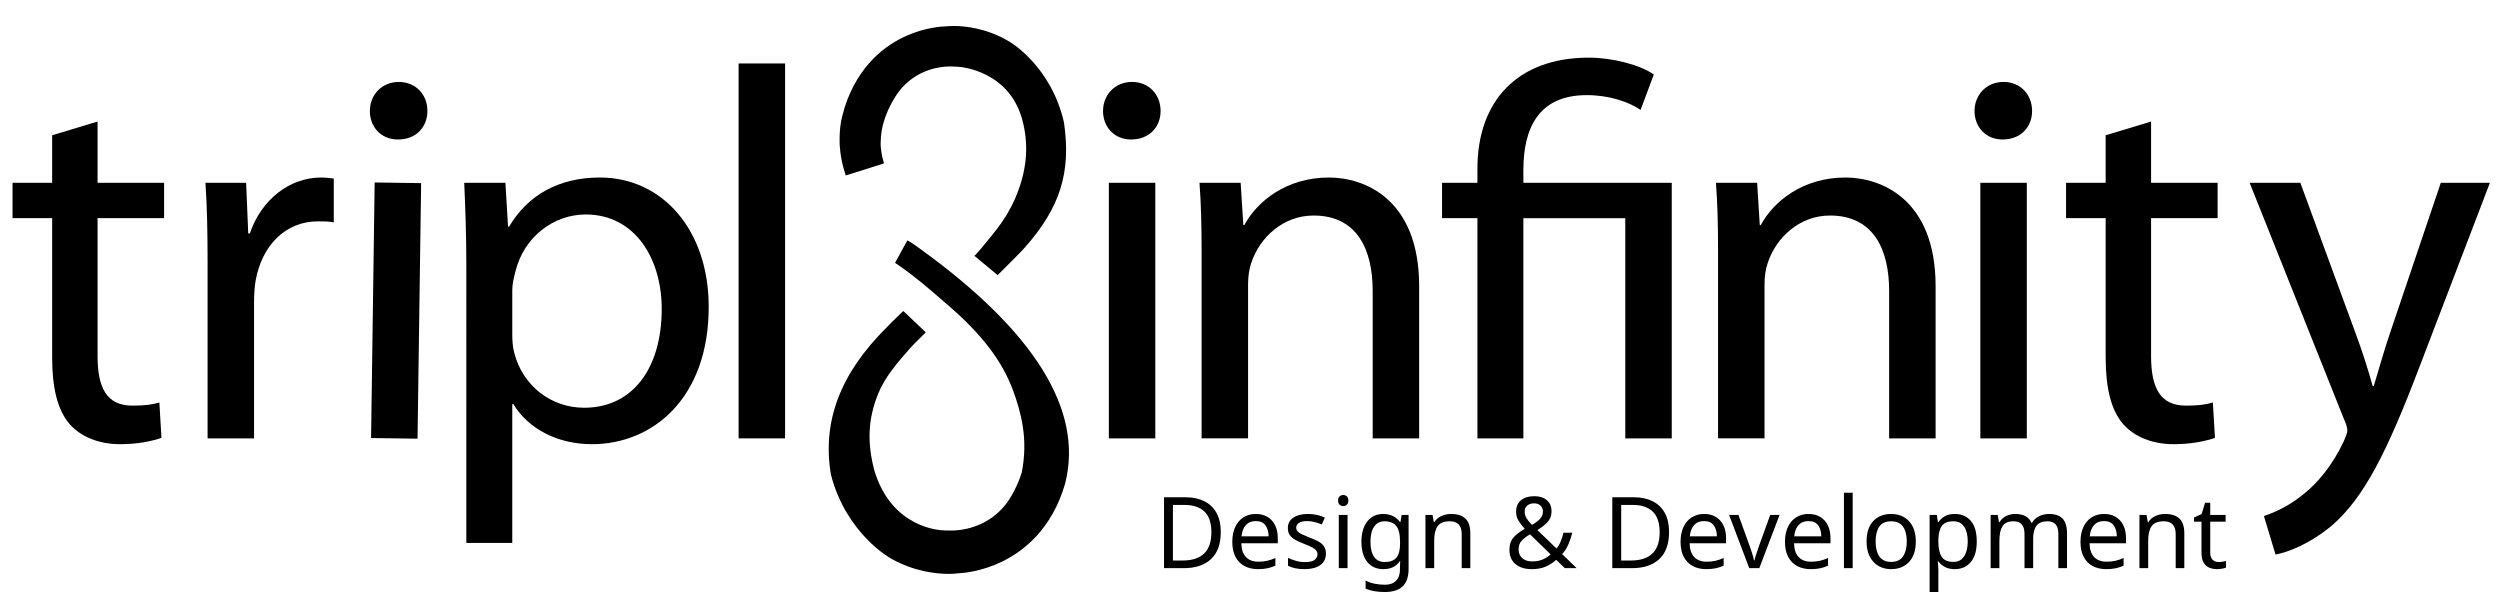
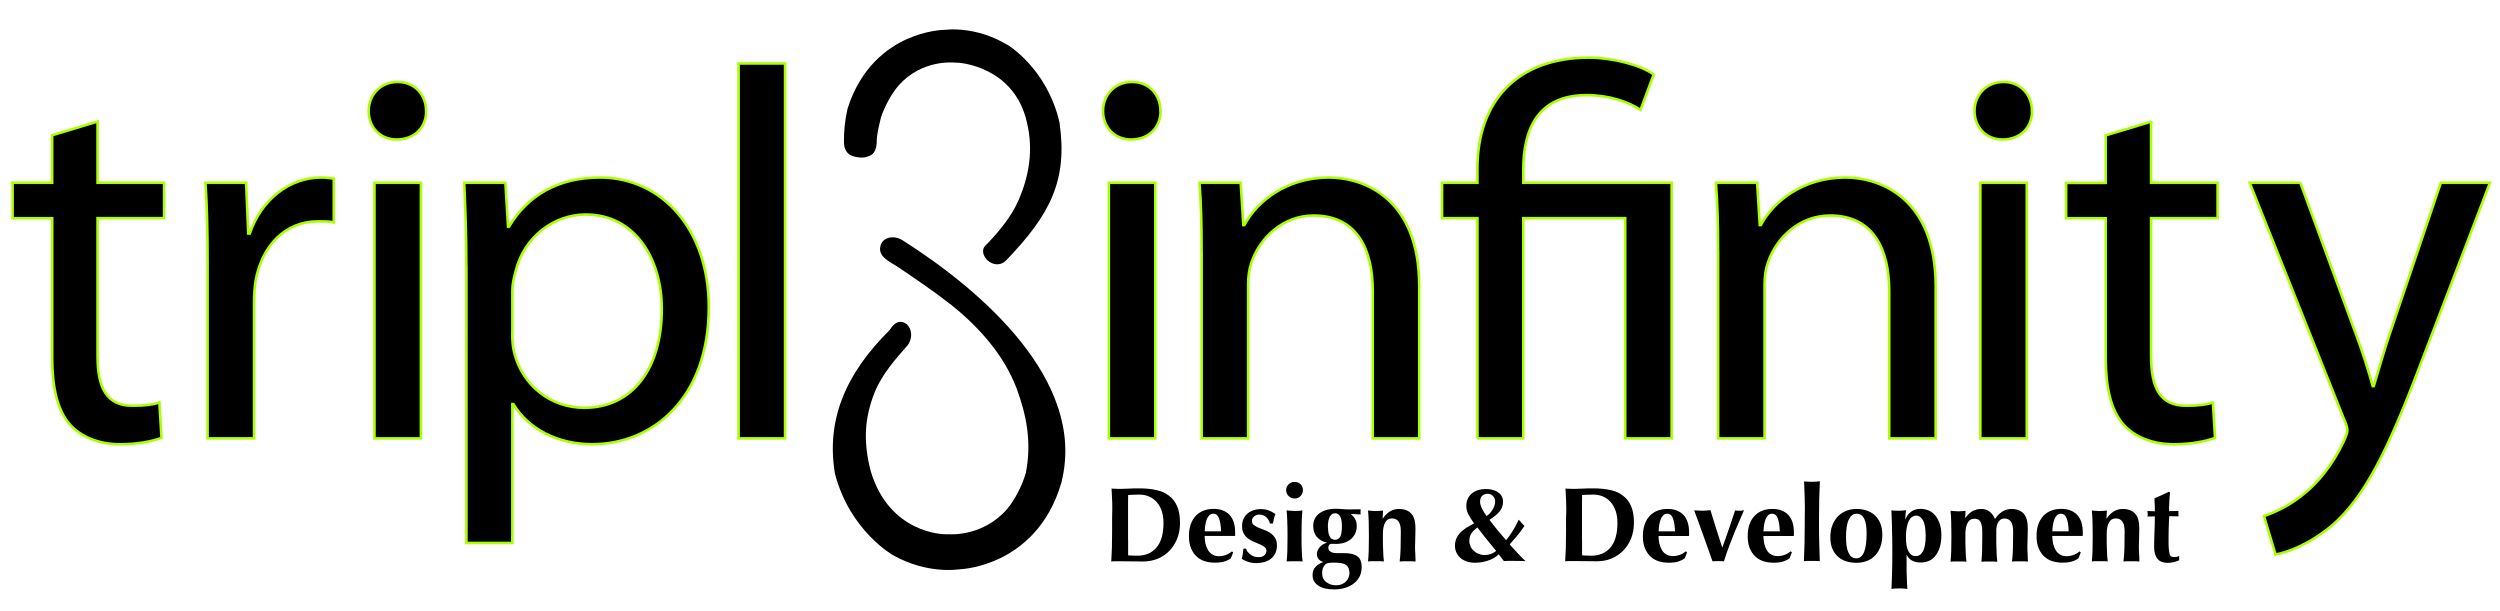
- <svg xmlns="http://www.w3.org/2000/svg" version="1.1" x="0px" y="0px" width="960px" height="234.375px" viewBox="0 0 960 234.375" style="enable-background:new 0 0 960 234.375;" xml:space="preserve">
-   <g id="Layer_1" style="display:none;">
-     <path id="t1_2_" style="display:inline;" d="M4.82,70.191h15.205v-18.25l17.44-5.271v23.521h25.548v13.584H37.466v52.924   c0,12.167,3.446,19.062,13.382,19.062c4.867,0,7.704-0.405,10.34-1.215l0.813,13.587c-3.45,1.218-8.924,2.434-15.82,2.434   c-8.312,0-15.002-2.839-19.26-7.503c-4.867-5.476-6.896-14.195-6.896-25.755V83.775H4.82" />
-     <path id="r1_2_" style="display:inline;" d="M79.711,100.811c0-11.558-0.201-21.494-0.812-30.619h15.613l0.813,19.467h0.607   c4.461-13.18,15.413-21.493,27.374-21.493c1.826,0,3.244,0.202,4.868,0.406V85.4c-1.826-0.404-3.65-0.404-6.083-0.404   c-12.573,0-21.493,9.327-23.927,22.71c-0.408,2.433-0.608,5.474-0.608,8.313v52.316H79.713v-67.524H79.711z" />
-     <path id="i1_2_" style="display:inline;" d="M164.125,42.777c-0.085,6.082-4.41,10.888-11.507,10.788   c-6.487-0.09-10.674-5.017-10.589-11.098c0.085-6.086,4.617-11.09,11.309-10.997C159.823,31.562,164.214,36.49,164.125,42.777z    M142.492,168.204l1.378-98.134l17.842,0.251l-1.378,98.133L142.492,168.204z" />
-     <path id="fi1_2_" style="display:inline;" d="M567.333,168.335v-84.56h-13.584V70.191h13.584v-5.476   c0-25.752,15.209-42.583,42.786-42.583c9.125,0,19.871,2.84,24.94,6.491l-5.069,13.586c-4.46-3.043-11.964-5.679-20.682-5.679   c-18.859,0-24.334,13.18-24.334,28.795v4.866h56.979v98.144H624.11V83.778h-39.136v84.557H567.333L567.333,168.335z" />
-     <path id="n2_2_" style="display:inline;" d="M659.736,96.756c0-10.342-0.205-18.453-0.815-26.564h15.819l1.013,16.223h0.407   c4.868-9.124,16.22-18.249,32.44-18.249c13.588,0,34.674,8.11,34.674,41.771v58.399h-17.844V111.76   c0-15.816-5.879-28.998-22.709-28.998c-11.558,0-20.684,8.314-23.927,18.25c-0.812,2.23-1.215,5.272-1.215,8.314v59.005h-17.844   V96.756z" />
-     <path id="i3_2_" style="display:inline;" d="M780.321,42.616c0,6.082-4.259,10.949-11.354,10.949   c-6.489,0-10.748-4.867-10.748-10.949c0-6.086,4.463-11.154,11.152-11.154C775.858,31.462,780.321,36.328,780.321,42.616z    M760.45,168.335V70.191h17.843v98.144H760.45z" />
-     <path id="t2_2_" style="display:inline;" d="M826.016,46.67v23.521h25.546v13.584h-25.546v52.924   c0,12.167,3.445,19.062,13.379,19.062c4.868,0,7.705-0.405,10.343-1.215l0.812,13.587c-3.449,1.218-8.924,2.434-15.818,2.434   c-8.313,0-15.006-2.839-19.261-7.503c-4.87-5.476-6.896-14.195-6.896-25.755V83.775h-15.206V70.191h15.206v-18.25L826.016,46.67z" />
-     <path id="y1_2_" style="display:inline;" d="M883.332,70.191l21.292,57.995c2.431,6.49,4.866,14.192,6.487,20.074h0.407   c1.821-5.882,3.853-13.383,6.282-20.479l19.469-57.591h18.856l-26.767,69.957c-12.775,33.661-21.491,50.696-33.661,61.443   c-8.921,7.5-17.437,10.542-21.898,11.352l-4.461-14.801c4.461-1.419,10.34-4.259,15.612-8.718   c4.868-3.854,10.747-10.747,15.007-19.872c0.813-1.825,1.42-3.244,1.42-4.259c0-1.012-0.404-2.432-1.42-4.662l-36.092-90.438   h19.466V70.191z" />
-     <path id="p1_3_" style="display:inline;" d="M179.072,102.23c0-12.572-0.408-22.709-0.811-32.039h15.814l1.013,16.831h0.407   c7.099-11.964,18.856-18.857,34.879-18.857c23.927,0,41.769,20.074,41.769,49.681c0,35.283-21.696,52.721-44.812,52.721   c-12.979,0-24.333-5.676-30.214-15.412h-0.406v53.332h-17.641L179.072,102.23L179.072,102.23z M196.713,128.388   c0,2.636,0.202,5.071,0.811,7.299c3.244,12.369,13.994,20.888,26.767,20.888c18.856,0,29.809-15.412,29.809-37.92   c0-19.467-10.34-36.299-29.2-36.299c-12.167,0-23.725,8.519-26.971,21.899c-0.606,2.229-1.214,4.867-1.214,7.098v17.035H196.713z" />
-     <path id="n1_2_" style="display:inline;" d="M461.415,96.756c0-10.342-0.202-18.453-0.811-26.564h15.814l1.016,16.223h0.407   c4.867-9.124,16.22-18.249,32.442-18.249c13.587,0,34.675,8.11,34.675,41.771v58.399h-17.845V111.76   c0-15.816-5.878-28.998-22.709-28.998c-11.558,0-20.683,8.314-23.93,18.25c-0.811,2.23-1.215,5.272-1.215,8.314v59.005h-17.844   V96.756L461.415,96.756z" />
-     <path id="i2_2_" style="display:inline;" d="M445.667,42.616c0,6.082-4.26,10.949-11.356,10.949   c-6.489,0-10.747-4.867-10.747-10.949c0-6.086,4.461-11.154,11.154-11.154C441.205,31.462,445.667,36.328,445.667,42.616z    M425.794,168.335V70.191h17.844v98.144H425.794z" />
-     <path id="l1_3_" style="display:inline;" d="M283.628,24.366h17.844v143.969h-17.844V24.366z" />
-     <text transform="matrix(1 0 0 1 433.3706 218.1748)" style="display:inline; font-family:'Optima-Bold'; font-size:38.117;"> Design &amp; Development</text>
-     <g style="display:inline;">
-       <path style="stroke:#000000;stroke-width:5;stroke-miterlimit:10;" d="M364.892,116.737c10.633,8.451,20.609,19.257,25.551,32.747    c3.622,9.888,5.796,20.177,3.367,32.307c-1.498,5.004-4.421,10.512-7.071,13.61c-9.096,10.639-21.8,9.812-21.954,9.814    l-2.098-0.026c-0.198-0.009-21.156-0.082-28.403-24.178c-2.931-11.312-2.424-20.384,1.454-30.174    c2.76-6.963,8.055-12.929,12.895-18.427c3.913-6.057-2.894-12.864-7.008-5.709c-17.361,17.188-24.497,34.989-21.073,55.271    c5.771,22.099,22.426,31.259,22.426,31.259c12.993,7.301,24.95,5.416,24.95,5.416c1.871-0.08,8.558-0.624,16.188-4.326    c7.968-3.865,18.497-12.014,23.407-28.87c0,0,0.151-0.618,0.151-0.621c9.576-39.146-31.818-74.006-61.152-92.613    c-2.877-1.825-7.472-1.573-8.453,2.292c-1.07,4.214,4.072,6.166,6.744,7.956C350.846,106.508,359.443,112.407,364.892,116.737z" />
-       <path style="stroke:#000000;stroke-width:5;stroke-miterlimit:10;" d="M386.774,17.198c-11.938-7.211-23.177-5.796-23.177-5.796    c-1.751,0.021-8.021,0.334-15.266,3.572c-7.566,3.383-17.651,10.698-22.736,26.317l-0.159,0.576    c-0.986,4.314-1.43,8.62-1.355,12.902c0.011,1.436,0.472,3.349,2.004,4.54c1.292,1.004,4.679,1.531,6.211,1.106    c2.028-0.563,3.999-1.021,4.368-5.303c-0.017-3.597,0.734-6.066,1.65-9.994c1.547-4.636,4.443-9.702,7.011-12.522    c8.818-9.685,20.676-8.541,20.82-8.536l1.961,0.085c0.186,0.012,21.47,1.256,26.303,23.069    c2.484,10.688,0.681,20.566-3.233,29.609c-2.784,6.432-7.453,11.918-12.14,16.917c-4.708,3.346,2.552,11.061,7.374,6.239    c16.846-17.527,23.653-30.63,20.43-52.89C402.083,26.251,386.774,17.198,386.774,17.198z" />
+ <svg xmlns="http://www.w3.org/2000/svg" viewBox="0 0 960 234.375">
+   <g id="intro_tripl3infLogo">
+     <defs>
+       <g id="infSymMasks">
+         <mask id="infSymM1">
+           <path d="M386.774 17.198c-11.938-7.211-23.178-5.796-23.178-5.796-1.751.021-8.021.334-15.266 3.572-7.566 3.383-17.651 10.698-22.736 26.317l-.159.576c-.985 4.314-1.43 8.62-1.354 12.902.011 1.436.472 3.3 2 4.5 1.3 1 4.7 1.5 6.2 1.1 2.028-.563 3.999-1.021 4.368-5.303-.017-3.597.734-6.066 1.65-9.994 1.547-4.636 4.442-9.702 7.011-12.522 8.817-9.685 20.676-8.541 20.819-8.536l1.962.085c.186.012 21.5 1.3 26.3 23.1 2.5 10.688.681 20.566-3.233 29.609-2.784 6.432-7.453 11.918-12.14 16.917-4.708 3.3 2.6 11.1 7.4 6.2 16.846-17.527 23.652-30.63 20.43-52.89-4.757-20.838-20.066-29.891-20.066-29.891z" />
+         </mask>
+         <mask id="infSymM2">
+           <path d="M364.892 116.737c10.634 8.5 20.6 19.3 25.6 32.7 3.6 9.9 5.8 20.2 3.4 32.307-1.497 5.004-4.421 10.512-7.07 13.609-9.097 10.64-21.8 9.812-21.954 9.814l-2.099-.025c-.197-.01-21.155-.082-28.402-24.178-2.932-11.312-2.424-20.385 1.454-30.175 2.76-6.963 8.055-12.929 12.895-18.427 3.913-6.057-2.894-12.864-7.008-5.709-17.361 17.188-24.497 34.988-21.073 55.3 5.8 22.1 22.4 31.3 22.4 31.3 13 7.3 24.9 5.4 24.9 5.4 1.871-.08 8.559-.623 16.188-4.326 7.968-3.864 18.497-12.014 23.407-28.869l.15-.621c9.576-39.146-31.817-74.006-61.151-92.613-2.878-1.825-7.473-1.573-8.453 2.292-1.07 4.2 4.1 6.2 6.7 8 6 4 14.6 9.9 20.1 14.272z" />
+         </mask>
+       </g>
+     </defs>
+     <g class="logo">
+       <g id="letters" fill="#000" stroke="#aaff00">
+         <path d="M4.82 70.191h15.205v-18.25l17.44-5.271v23.521h25.548v13.584h-25.547v52.924c0 12.2 3.4 19.1 13.4 19.1 4.9 0 7.704-.405 10.34-1.215l.813 13.587c-3.45 1.219-8.924 2.434-15.82 2.434-8.312 0-15.002-2.838-19.26-7.502-4.867-5.477-6.896-14.195-6.896-25.756v-53.534h-15.205v-13.584z" />
+         <path d="M79.711 100.811c0-11.558-.201-21.494-.812-30.619h15.613l.813 19.467h.607c4.461-13.18 15.413-21.493 27.374-21.493 1.8 0 3.244.202 4.868.406v16.828c-1.826-.404-3.65-.404-6.083-.404-12.573 0-21.493 9.327-23.927 22.71-.408 2.433-.608 5.474-.608 8.313v52.316h-17.843v-67.524h-.002z" />
+         <path d="M163.667 42.616c0 6.082-4.26 10.949-11.356 10.949-6.488 0-10.746-4.867-10.746-10.949 0-6.086 4.461-11.154 11.153-11.154 6.5 0 10.9 4.9 10.9 11.154zm-19.873 125.719v-98.144h17.844v98.144h-17.844z" />
+         <path d="M179.072 102.23c0-12.572-.408-22.709-.811-32.039h15.814l1.013 16.831h.407c7.099-11.964 18.856-18.857 34.879-18.857 23.9 0 41.8 20.1 41.8 49.7 0 35.283-21.696 52.721-44.812 52.721-12.979 0-24.333-5.676-30.214-15.412h-.406v53.332h-17.641l.002-106.257zm17.641 26.159c0 2.635.202 5.07.811 7.3 3.2 12.4 14 20.9 26.8 20.9 18.9 0 29.809-15.412 29.809-37.921 0-19.466-10.34-36.298-29.2-36.298-12.167 0-23.725 8.519-26.971 21.899-.606 2.229-1.214 4.867-1.214 7.098v17.036h-.002z" />
+         <path d="M283.628 24.366h17.844v143.969h-17.844v-143.969z" />
+         <path d="M445.667 42.616c0 6.082-4.26 10.949-11.356 10.949-6.488 0-10.746-4.867-10.746-10.949 0-6.086 4.461-11.154 11.153-11.154 6.5 0 10.9 4.9 10.9 11.154zm-19.873 125.719v-98.144h17.844v98.144h-17.844z" />
+         <path d="M461.415 96.756c0-10.342-.202-18.453-.812-26.564h15.814l1.016 16.223h.407c4.867-9.124 16.22-18.249 32.442-18.249 13.6 0 34.7 8.1 34.7 41.771v58.399h-17.845v-56.576c0-15.816-5.878-28.998-22.709-28.998-11.559 0-20.684 8.314-23.931 18.25-.811 2.23-1.215 5.272-1.215 8.314v59.005h-17.844v-71.575h.002z" />
+         <path d="M567.333 168.335v-84.56h-13.584v-13.584h13.584v-5.476c0-25.752 15.209-42.583 42.786-42.583 9.1 0 19.9 2.8 24.9 6.491l-5.068 13.586c-4.46-3.043-11.964-5.679-20.683-5.679-18.858 0-24.334 13.18-24.334 28.795v4.866h56.979v98.144h-17.842v-84.557h-39.137v84.557h-17.64z" />
+         <path d="M659.736 96.756c0-10.342-.205-18.453-.815-26.564h15.819l1.013 16.223h.407c4.868-9.124 16.22-18.249 32.439-18.249 13.6 0 34.7 8.1 34.7 41.771v58.399h-17.844v-56.576c0-15.816-5.879-28.998-22.709-28.998-11.558 0-20.684 8.314-23.927 18.25-.812 2.23-1.215 5.272-1.215 8.314v59.005h-17.844l.001-71.575z" />
+         <path d="M780.321 42.616c0 6.082-4.259 10.949-11.354 10.949-6.489 0-10.748-4.867-10.748-10.949 0-6.086 4.463-11.154 11.152-11.154 6.5 0 10.9 4.9 10.9 11.154zm-19.871 125.719v-98.144h17.843v98.144h-17.843z" />
+         <path d="M826.016 46.67v23.521h25.547v13.584h-25.547v52.924c0 12.2 3.4 19.1 13.4 19.1 4.9 0 7.705-.405 10.344-1.215l.812 13.587c-3.448 1.219-8.924 2.434-15.817 2.434-8.313 0-15.006-2.838-19.262-7.502-4.869-5.477-6.896-14.195-6.896-25.756v-53.534h-15.206v-13.584h15.206v-18.25l17.44-5.271z" />
+         <path d="M883.332 70.191l21.292 57.995c2.431 6.5 4.9 14.2 6.5 20.074h.406c1.821-5.882 3.854-13.383 6.282-20.479l19.469-57.591h18.856l-26.768 69.957c-12.774 33.662-21.49 50.696-33.66 61.443-8.922 7.5-17.438 10.542-21.898 11.352l-4.461-14.801c4.461-1.418 10.34-4.259 15.612-8.718 4.868-3.854 10.747-10.747 15.007-19.872.812-1.824 1.42-3.244 1.42-4.259 0-1.012-.404-2.433-1.42-4.662l-36.092-90.438 19.468-.001z" />
+       </g>
+       <g id="infSym">
+         <g id="infSymPaths">
+           <path style="mask: url(#infSymM1)" fill="none" stroke-width="15" stroke-miterlimit="10" d="M374 103.688c0 0 31.5-22.035 26.5-57.018 c0 0 0.538-27.482-34.655-28.982c-39.655-1-37.345 50.478-37.345 50.5" />
+           <path style="mask: url(#infSymM2)" fill="none" stroke-width="16" stroke-miterlimit="10" d="M326.588 86.688c0 0 11.7 5.7 40.4 27 c31.911 23.7 35 42 35 62.5c0.036 24-21.706 36.366-37.193 36.754c0 0-22.098 1.973-34.37-20.754 c-11.605-23.852-3.799-36.889-3.887-37.194c0 0 6.7-20.245 24.412-32.306" />
+         </g>
+         <g id="infSymWhole">
+           <path d="M386.774 17.198c-11.938-7.211-23.178-5.796-23.178-5.796-1.751.021-8.021.334-15.266 3.572-7.566 3.383-17.651 10.698-22.736 26.317l-.159.576c-.985 4.314-1.43 8.62-1.354 12.902.011 1.436.472 3.3 2 4.5 1.3 1 4.7 1.5 6.2 1.1 2.028-.563 3.999-1.021 4.368-5.303-.017-3.597.734-6.066 1.65-9.994 1.547-4.636 4.442-9.702 7.011-12.522 8.817-9.685 20.676-8.541 20.819-8.536l1.962.085c.186.012 21.5 1.3 26.3 23.1 2.5 10.688.681 20.566-3.233 29.609-2.784 6.432-7.453 11.918-12.14 16.917-4.708 3.3 2.6 11.1 7.4 6.2 16.846-17.527 23.652-30.63 20.43-52.89-4.757-20.838-20.066-29.891-20.066-29.891z" />
+           <path d="M364.892 116.737c10.634 8.5 20.6 19.3 25.6 32.7 3.6 9.9 5.8 20.2 3.4 32.307-1.497 5.004-4.421 10.512-7.07 13.609-9.097 10.64-21.8 9.812-21.954 9.814l-2.099-.025c-.197-.01-21.155-.082-28.402-24.178-2.932-11.312-2.424-20.385 1.454-30.175 2.76-6.963 8.055-12.929 12.895-18.427 3.913-6.057-2.894-12.864-7.008-5.709-17.361 17.188-24.497 34.988-21.073 55.3 5.8 22.1 22.4 31.3 22.4 31.3 13 7.3 24.9 5.4 24.9 5.4 1.871-.08 8.559-.623 16.188-4.326 7.968-3.864 18.497-12.014 23.407-28.869l.15-.621c9.576-39.146-31.817-74.006-61.151-92.613-2.878-1.825-7.473-1.573-8.453 2.292-1.07 4.2 4.1 6.2 6.7 8 6 4 14.6 9.9 20.1 14.272z" />
+         </g>
+       </g>
+       <g id="desanddev">
+         <path d="M427.089 192.854c-0.055-1.753-0.136-3.51-0.245-5.276c0.462 0.1 1 0.1 1.5 0.1 c0.543 0 1.2 0.1 1.8 0.06c0.896 0 1.901-0.032 3.015-0.101c1.113-0.068 2.567-0.103 4.359-0.103 c2.335 0 4.5 0.2 6.4 0.631c1.914 0.4 3.6 1.1 4.9 2.14c1.385 1 2.5 2.4 3.2 4.1 c0.76 1.7 1.1 3.8 1.1 6.416c0 2.255-0.374 4.291-1.119 6.111c-0.748 1.819-1.766 3.374-3.056 4.7 c-1.291 1.29-2.784 2.274-4.481 2.952c-1.698 0.681-3.511 1.02-5.438 1.02c-2.037 0-3.775-0.014-5.215-0.041 c-1.439-0.026-2.688-0.041-3.748-0.041c-0.679 0-1.29 0-1.833 0c-0.544 0-1.046 0.027-1.508 0.1 c0.108-1.684 0.19-3.402 0.245-5.153c0.054-1.752 0.082-3.754 0.082-6.009v-5.539C427.171 196.6 427.1 194.6 427.1 192.9 z M433.2 207.375v2.444c0 0.8 0 1.5 0 2.16c0.014 0.7 0 1.1 0 1.263c0.407 0 0.9 0.1 1.5 0.1 c0.571 0 1.3 0 2.1 0.041c3.068 0 5.5-1.046 7.292-3.137c1.792-2.091 2.688-5.255 2.688-9.491 c0-1.684-0.224-3.19-0.672-4.522c-0.448-1.33-1.08-2.464-1.894-3.401c-0.815-0.937-1.792-1.655-2.934-2.158 c-1.14-0.502-2.417-0.754-3.829-0.754c-0.978 0-1.772 0.02-2.383 0.061c-0.611 0.042-1.229 0.089-1.854 0.1 c0 0.19-0.007 0.611-0.021 1.264c-0.014 0.651-0.02 1.385-0.02 2.199v2.444v2.036v7.252V207.375z" />
+         <path d="M462.937 208.883c0.217 0.9 0.6 1.8 1 2.465c0.448 0.7 1 1.2 1.7 1.63s1.5 0.6 2.4 0.6 c1.874 0 3.544-0.611 5.01-1.833l0.489 0.366l-0.896 2.281c-0.679 0.517-1.494 0.931-2.444 1.2 c-0.951 0.312-2.201 0.469-3.749 0.469c-1.33 0-2.594-0.184-3.788-0.55c-1.195-0.368-2.248-0.973-3.158-1.813 c-0.909-0.842-1.629-1.907-2.159-3.198c-0.53-1.289-0.794-2.83-0.794-4.623c0-1.766 0.238-3.301 0.713-4.604 c0.475-1.304 1.133-2.39 1.976-3.26c0.841-0.868 1.839-1.52 2.994-1.955c1.153-0.434 2.409-0.651 3.768-0.651 c2.688 0 4.7 0.8 6.2 2.362c1.426 1.6 2.1 3.8 2.1 6.682v0.854c0 0.245-0.014 0.408-0.04 0.489h-11.691 C462.612 206.9 462.7 207.9 462.9 208.883z M468.131 199.105c-0.448-1.222-1.202-1.832-2.261-1.832 c-0.597 0-1.099 0.203-1.507 0.61c-0.407 0.407-0.733 0.931-0.977 1.568c-0.245 0.639-0.429 1.357-0.55 2.2 c-0.122 0.802-0.198 1.597-0.224 2.384h6.273C468.831 202 468.6 200.3 468.1 199.105z" />
+         <path d="M479.049 211.795c0.258 0.4 0.6 0.7 1 1.06c0.38 0.3 0.8 0.6 1.4 0.8 c0.529 0.2 1.1 0.3 1.9 0.285c0.95 0 1.684-0.244 2.199-0.733s0.774-1.019 0.774-1.589c0-0.624-0.23-1.127-0.692-1.507 s-1.039-0.728-1.731-1.04c-0.691-0.312-1.446-0.631-2.261-0.957c-0.814-0.325-1.568-0.739-2.261-1.242 c-0.692-0.502-1.27-1.134-1.73-1.895c-0.463-0.76-0.693-1.737-0.693-2.933c0-1.141 0.21-2.125 0.631-2.954 c0.42-0.827 0.971-1.507 1.65-2.036c0.678-0.529 1.445-0.923 2.302-1.182c0.854-0.257 1.704-0.387 2.545-0.387 c1.142 0 2.2 0.2 3 0.489c0.882 0.3 1.8 0.8 2.7 1.426c-0.244 0.544-0.448 1.127-0.61 1.8 c-0.163 0.626-0.285 1.236-0.367 1.833h-1.141c-0.081-0.325-0.217-0.686-0.407-1.079s-0.447-0.767-0.773-1.12 c-0.326-0.353-0.72-0.645-1.181-0.875c-0.464-0.231-1.021-0.348-1.671-0.348c-0.815 0-1.501 0.218-2.058 0.7 s-0.835 1.006-0.835 1.711c0 0.7 0.2 1.2 0.7 1.568s1.066 0.7 1.8 1.038c0.705 0.3 1.5 0.6 2.3 0.9 c0.842 0.3 1.6 0.7 2.3 1.16c0.706 0.5 1.3 1.1 1.8 1.854c0.474 0.8 0.7 1.7 0.7 2.9 s-0.218 2.22-0.652 3.075c-0.434 0.855-1.019 1.562-1.751 2.118c-0.734 0.557-1.569 0.957-2.506 1.201s-1.922 0.368-2.953 0.4 c-1.223 0-2.322-0.178-3.3-0.53c-0.978-0.353-1.752-0.72-2.322-1.1c0.326-1.304 0.53-2.607 0.611-3.91h1.018 C478.58 211 478.8 211.4 479 211.795z" />
+         <path d="M494.834 185.988c0.625-0.624 1.386-0.936 2.281-0.936c0.896 0 1.7 0.3 2.3 0.9 c0.624 0.6 0.9 1.4 0.9 2.281c0 0.896-0.313 1.657-0.938 2.281c-0.625 0.625-1.385 0.938-2.281 0.9 c-0.896 0-1.656-0.312-2.281-0.938c-0.625-0.624-0.937-1.385-0.937-2.281C493.897 187.4 494.2 186.6 494.8 185.988z M494.325 200.349c-0.04-1.452-0.129-2.912-0.265-4.379c0.38 0.1 0.8 0.1 1.3 0.142c0.516 0 1.1 0.1 1.7 0.1 c1.276 0 2.295-0.067 3.056-0.202c-0.137 1.467-0.225 2.927-0.266 4.379c-0.04 1.453-0.061 3.008-0.061 4.663v1.63 c0 1.7 0 3.2 0.1 4.685c0.041 1.5 0.1 2.9 0.3 4.237c-0.354-0.055-0.794-0.082-1.324-0.082s-1.107 0-1.731 0 c-0.625 0-1.195 0-1.711 0c-0.517 0-0.964 0.027-1.344 0.082c0.136-1.357 0.225-2.771 0.265-4.237 c0.041-1.466 0.061-3.027 0.061-4.685v-1.63C494.386 203.4 494.4 201.8 494.3 200.349z" />
+         <path d="M518.787 197.517c0.68 0.5 1.2 1.1 1.6 1.854c0.394 0.7 0.6 1.6 0.6 2.667c0 1.006-0.19 1.923-0.57 2.8 c-0.381 0.828-0.917 1.54-1.609 2.139c-0.692 0.598-1.521 1.059-2.485 1.384c-0.964 0.327-2.043 0.489-3.238 0.5 c-0.299 0-0.59-0.006-0.875-0.021c-0.286-0.013-0.605-0.02-0.958-0.02c-0.326 0-0.604 0.148-0.835 0.4 c-0.23 0.299-0.346 0.638-0.346 1.018c0 0.7 0.2 1.2 0.8 1.549c0.502 0.4 1.3 0.6 2.4 0.61l3.014 0 c2.281 0 4 0.5 5 1.283c1.071 0.8 1.6 2.2 1.6 3.973c0 1.628-0.332 2.992-0.998 4.1 c-0.665 1.099-1.521 1.995-2.566 2.688c-1.045 0.691-2.206 1.188-3.482 1.486c-1.277 0.299-2.512 0.448-3.707 0.4 c-2.553 0-4.542-0.496-5.968-1.486c-1.426-0.992-2.139-2.302-2.139-3.932c0-1.304 0.359-2.356 1.08-3.158 c0.719-0.8 1.69-1.432 2.912-1.894v-0.081c-0.706-0.245-1.271-0.616-1.69-1.121c-0.421-0.501-0.632-1.133-0.632-1.894 c0-0.896 0.347-1.765 1.04-2.607c0.691-0.842 1.607-1.411 2.748-1.711v-0.081c-1.655-0.408-2.933-1.141-3.828-2.199 c-0.924-1.087-1.386-2.499-1.386-4.237c0-1.032 0.211-1.955 0.632-2.771c0.42-0.814 1.012-1.499 1.771-2.057 c0.76-0.557 1.67-0.984 2.729-1.283s2.227-0.448 3.504-0.448c0.489 0 1 0 1.5 0.062c0.516 0 1 0.1 1.5 0.1 c0.353 0 0.7 0 1.1 0.061c0.365 0 0.8 0 1.2 0.021c0.678 0 1.385-0.005 2.118-0.021 c0.733-0.013 1.467-0.02 2.2-0.02c-0.028 0.163-0.048 0.326-0.062 0.488c-0.015 0.163-0.021 0.326-0.021 0.5 c0 0.2 0 0.3 0 0.489c0.014 0.2 0 0.3 0.1 0.488l-3.585-0.161L518.787 197.517z M517.729 217.9 c-0.271-0.503-0.66-0.89-1.161-1.16c-0.503-0.272-1.121-0.456-1.854-0.551c-0.733-0.095-1.562-0.142-2.485-0.142 c-1.412 0-2.39 0.135-2.934 0.407c-0.325 0.162-0.671 0.556-1.038 1.182c-0.366 0.624-0.55 1.41-0.55 2.4 c0 0.8 0.1 1.5 0.4 2.057c0.284 0.6 0.7 1.1 1.2 1.447c0.49 0.4 1.1 0.7 1.7 0.9 c0.637 0.2 1.3 0.3 2.1 0.305c0.788 0 1.493-0.129 2.119-0.387c0.624-0.258 1.16-0.611 1.609-1.059 c0.448-0.448 0.786-0.965 1.018-1.548c0.23-0.585 0.347-1.202 0.347-1.854C518.136 219.1 518 218.4 517.7 217.946z M509.947 202.486c0 0.9 0.1 1.6 0.2 2.261c0.164 0.6 0.4 1.1 0.6 1.488c0.258 0.4 0.5 0.7 0.9 0.8 c0.312 0.2 0.6 0.2 1 0.245c0.896 0 1.562-0.393 1.997-1.182c0.434-0.787 0.651-2.118 0.651-3.993 c0-1.846-0.244-3.142-0.733-3.89c-0.489-0.746-1.1-1.12-1.833-1.12C510.871 197.1 509.9 198.9 509.9 202.486z" />
+         <path d="M531.09 199.023c0.761-1.14 1.649-2.022 2.668-2.647c1.019-0.624 2.18-0.937 3.484-0.937c2.035 0 3.6 0.6 4.7 1.8 c1.1 1.2 1.6 3.1 1.6 5.724c0 1.385-0.027 2.606-0.081 3.665c-0.055 1.061-0.082 2.119-0.082 3.2 c0 0.9 0 1.8 0.1 2.832c0.041 1 0.1 2 0.1 2.953c-0.353-0.055-0.801-0.082-1.344-0.082s-1.113 0-1.711 0 s-1.167 0-1.711 0c-0.543 0-0.991 0.027-1.345 0.082c0.19-1.412 0.313-3.075 0.367-4.99c0.055-1.915 0.082-4.107 0.082-6.579 c0-1.711-0.292-2.967-0.876-3.769c-0.585-0.801-1.405-1.202-2.465-1.202c-1.222 0-2.118 0.531-2.689 1.6 c-0.569 1.059-0.854 2.525-0.854 4.398v1.63c0 1.7 0 3.2 0.1 4.685c0.041 1.5 0.1 2.9 0.3 4.2 c-0.354-0.055-0.794-0.082-1.324-0.082s-1.107 0-1.731 0c-0.626 0-1.195 0-1.711 0c-0.517 0-0.964 0.027-1.344 0.1 c0.135-1.357 0.224-2.771 0.265-4.237c0.041-1.466 0.061-3.027 0.061-4.685v-1.63c0-1.655-0.02-3.21-0.061-4.663 c-0.041-1.452-0.13-2.912-0.265-4.379c0.488 0.1 1 0.1 1.4 0.142c0.474 0 1 0.1 1.4 0.1 c0.488 0 0.97-0.02 1.445-0.061c0.474-0.04 0.984-0.088 1.527-0.142l-0.163 3.054H531.09z" />
+         <path d="M571.316 215.299c-1.615 0.53-3.237 0.795-4.867 0.795c-1.277 0-2.397-0.178-3.36-0.53 c-0.965-0.353-1.773-0.836-2.424-1.445c-0.652-0.612-1.141-1.304-1.467-2.078c-0.326-0.773-0.488-1.569-0.488-2.384 c0-1.059 0.176-2.002 0.529-2.831c0.353-0.828 0.848-1.581 1.486-2.261c0.638-0.679 1.413-1.304 2.322-1.874 c0.91-0.571 1.908-1.141 2.993-1.71c-0.869-1.223-1.582-2.356-2.139-3.402s-0.834-2.139-0.834-3.278 c0-1.195 0.225-2.201 0.672-3.016s1.024-1.486 1.731-2.017c0.706-0.529 1.508-0.91 2.403-1.14c0.896-0.23 1.792-0.348 2.688-0.348 c0.951 0 1.8 0.1 2.6 0.327c0.801 0.2 1.5 0.5 2.1 0.937c0.597 0.4 1.1 0.9 1.4 1.5 c0.325 0.6 0.5 1.3 0.5 2.159c0 1.33-0.422 2.532-1.262 3.605c-0.844 1.073-2.16 2.179-3.953 3.3 c1.032 1.4 2.1 2.7 3.1 3.973c1.06 1.3 2.2 2.5 3.3 3.85c0.706-0.842 1.48-1.915 2.322-3.219 s1.684-2.852 2.526-4.644c0.379 0.4 0.8 0.8 1.1 1.242c0.367 0.4 0.7 0.8 1.1 1.1 c-0.896 1.386-1.813 2.635-2.751 3.748c-0.937 1.114-1.907 2.24-2.912 3.382c0.434 0.5 0.9 1.1 1.4 1.6 c0.517 0.6 1 1.1 1.6 1.731c0.53 0.6 1.1 1.1 1.6 1.689c0.529 0.5 1 1 1.5 1.4 c-1.005-0.027-1.901-0.047-2.688-0.062c-0.788-0.014-1.562-0.021-2.323-0.021c-0.542 0-1.093 0.007-1.649 0 c-0.557 0.015-1.119 0.034-1.69 0.062l-1.955-2.566C574.353 214 572.9 214.8 571.3 215.299z M564.556 209.5 c0.256 0.7 0.6 1.3 1.2 1.812c0.516 0.5 1.1 1 1.9 1.324c0.733 0.3 1.6 0.5 2.5 0.5 c0.815 0 1.61-0.143 2.383-0.428c0.774-0.285 1.433-0.672 1.977-1.161c-1.223-1.493-2.438-2.98-3.646-4.461 c-1.209-1.479-2.396-2.994-3.564-4.542c-0.95 0.707-1.698 1.446-2.24 2.221c-0.543 0.773-0.815 1.677-0.815 2.7 C564.167 208.2 564.3 208.8 564.6 209.514z M569.077 195.297c0.501 1 1.1 2 1.8 2.9 c0.327-0.245 0.679-0.557 1.06-0.937c0.38-0.381 0.733-0.815 1.059-1.304c0.326-0.488 0.597-1.02 0.815-1.589 c0.217-0.57 0.326-1.168 0.326-1.793c0-0.896-0.3-1.615-0.897-2.159c-0.598-0.543-1.263-0.814-1.995-0.814 c-0.788 0-1.467 0.251-2.038 0.754c-0.569 0.503-0.854 1.229-0.854 2.179C568.323 193.4 568.6 194.3 569.1 195.297z" />
+         <path d="M601.4 192.854c-0.054-1.753-0.136-3.51-0.244-5.276c0.462 0.1 1 0.1 1.5 0.1 c0.542 0 1.2 0.1 1.8 0.06c0.897 0 1.901-0.032 3.015-0.101s2.567-0.103 4.358-0.103c2.336 0 4.5 0.2 6.4 0.6 c1.914 0.4 3.6 1.1 4.9 2.14c1.386 1 2.5 2.4 3.2 4.053c0.76 1.7 1.1 3.8 1.1 6.4 c0 2.255-0.374 4.291-1.12 6.111c-0.747 1.819-1.765 3.374-3.055 4.664c-1.291 1.29-2.785 2.274-4.481 3 c-1.698 0.681-3.511 1.02-5.438 1.02c-2.037 0-3.775-0.014-5.214-0.041c-1.44-0.026-2.688-0.041-3.749-0.041 c-0.679 0-1.29 0-1.832 0c-0.545 0-1.046 0.027-1.508 0.082c0.108-1.684 0.19-3.402 0.244-5.153 c0.055-1.752 0.082-3.754 0.082-6.009v-5.539C601.482 196.6 601.5 194.6 601.4 192.854z M607.511 207.375v2.444 c0 0.8 0 1.5 0 2.16c0.013 0.7 0 1.1 0 1.263c0.407 0 0.9 0.1 1.5 0.1 c0.571 0 1.3 0 2.1 0.041c3.068 0 5.499-1.046 7.292-3.137c1.792-2.091 2.688-5.255 2.688-9.491 c0-1.684-0.224-3.19-0.672-4.522c-0.449-1.33-1.079-2.464-1.895-3.401c-0.814-0.937-1.792-1.655-2.933-2.158 c-1.141-0.502-2.417-0.754-3.83-0.754c-0.978 0-1.771 0.02-2.382 0.061c-0.612 0.042-1.229 0.089-1.854 0.1 c0 0.19-0.007 0.611-0.02 1.264c-0.015 0.651-0.021 1.385-0.021 2.199v2.444v2.036v7.252V207.375z" />
+         <path d="M637.249 208.883c0.218 0.9 0.6 1.8 1 2.465c0.448 0.7 1 1.2 1.7 1.6 c0.692 0.4 1.5 0.6 2.4 0.59c1.874 0 3.544-0.611 5.011-1.833l0.488 0.366l-0.896 2.3 c-0.678 0.517-1.493 0.931-2.444 1.243c-0.95 0.312-2.199 0.469-3.747 0.469c-1.331 0-2.594-0.184-3.788-0.55 c-1.195-0.368-2.248-0.973-3.158-1.813c-0.909-0.842-1.628-1.907-2.158-3.198c-0.529-1.289-0.794-2.83-0.794-4.623 c0-1.766 0.237-3.301 0.713-4.604c0.476-1.304 1.133-2.39 1.975-3.26c0.842-0.868 1.84-1.52 2.995-1.955 c1.153-0.434 2.41-0.651 3.768-0.651c2.688 0 4.7 0.8 6.2 2.362c1.426 1.6 2.1 3.8 2.1 6.682v0.854 c0 0.245-0.015 0.408-0.04 0.489h-11.692C636.923 206.9 637 207.9 637.2 208.883z M642.442 199.1 c-0.446-1.222-1.201-1.832-2.261-1.832c-0.598 0-1.1 0.203-1.507 0.61c-0.406 0.407-0.732 0.931-0.978 1.6 c-0.244 0.639-0.428 1.357-0.551 2.158c-0.121 0.802-0.196 1.597-0.224 2.384h6.273 C643.142 202 642.9 200.3 642.4 199.105z" />
+         <path d="M663.911 203.098c0.801-2.362 1.596-4.739 2.383-7.128c0.299 0.1 0.6 0.1 0.9 0.1 c0.271 0 0.5 0.1 0.8 0.061c0.271 0 0.542-0.02 0.814-0.061c0.271-0.04 0.57-0.088 0.896-0.142 c-0.436 1.059-0.965 2.288-1.589 3.687c-0.626 1.398-1.284 2.933-1.976 4.603c-0.692 1.67-1.399 3.463-2.118 5.4 c-0.721 1.914-1.393 3.89-2.017 5.927c-0.382-0.055-0.747-0.082-1.101-0.082s-0.719 0-1.1 0s-0.747 0-1.101 0 c-0.353 0-0.719 0.027-1.099 0.082c-0.545-1.549-1.148-3.259-1.814-5.133c-0.665-1.874-1.322-3.714-1.975-5.52 c-0.652-1.807-1.263-3.497-1.834-5.072c-0.569-1.574-1.045-2.865-1.426-3.869c0.571 0.1 1.1 0.1 1.6 0.1 c0.529 0 1.1 0.1 1.6 0.061c0.516 0 1.024-0.02 1.528-0.061c0.502-0.04 1.011-0.088 1.527-0.142 c0.734 2.4 1.5 4.8 2.2 7.128c0.746 2.4 1.5 4.7 2.3 7.129h0.082C662.274 207.8 663.1 205.5 663.9 203.098z" />
+         <path d="M677.497 208.883c0.218 0.9 0.6 1.8 1 2.465c0.448 0.7 1 1.2 1.7 1.6 c0.691 0.4 1.5 0.6 2.4 0.59c1.873 0 3.543-0.611 5.01-1.833l0.489 0.366l-0.896 2.3 c-0.679 0.517-1.494 0.931-2.444 1.243c-0.951 0.312-2.198 0.469-3.747 0.469c-1.332 0-2.595-0.184-3.789-0.55 c-1.195-0.368-2.248-0.973-3.157-1.813c-0.91-0.842-1.63-1.907-2.159-3.198c-0.528-1.289-0.794-2.83-0.794-4.623 c0-1.766 0.237-3.301 0.713-4.604c0.475-1.304 1.134-2.39 1.976-3.26c0.841-0.868 1.839-1.52 2.994-1.955 c1.154-0.434 2.409-0.651 3.769-0.651c2.688 0 4.7 0.8 6.2 2.362c1.426 1.6 2.1 3.8 2.1 6.682v0.854 c0 0.245-0.014 0.408-0.041 0.489h-11.691C677.171 206.9 677.3 207.9 677.5 208.883z M682.691 199.1 c-0.448-1.222-1.202-1.832-2.261-1.832c-0.599 0-1.1 0.203-1.508 0.61c-0.407 0.407-0.732 0.931-0.978 1.6 c-0.244 0.639-0.428 1.357-0.55 2.158c-0.122 0.802-0.196 1.597-0.225 2.384h6.274C683.391 202 683.1 200.3 682.7 199.1 z" />
+         <path d="M693.018 191.609c-0.055-2.226-0.137-4.479-0.244-6.762c0.352 0.1 0.8 0.1 1.3 0.1 c0.543 0 1.1 0.1 1.7 0.062c0.597 0 1.167-0.021 1.71-0.062c0.544-0.042 0.992-0.088 1.346-0.144 c-0.109 2.282-0.191 4.536-0.245 6.762c-0.056 2.228-0.081 4.673-0.081 7.334v2.647c0 2.7 0 5.1 0.1 7.3 c0.054 2.2 0.1 4.4 0.2 6.64c-0.354-0.055-0.802-0.082-1.346-0.082c-0.543 0-1.113 0-1.71 0c-0.598 0-1.168 0-1.711 0 c-0.544 0-0.993 0.027-1.345 0.082c0.107-2.2 0.189-4.412 0.244-6.64c0.054-2.227 0.082-4.671 0.082-7.333v-2.647 C693.1 196.3 693.1 193.8 693 191.609z" />
+         <path d="M703.671 201.55c0.557-1.357 1.296-2.49 2.22-3.4s1.989-1.589 3.198-2.038c1.207-0.448 2.451-0.672 3.727-0.672 c3.178 0 5.6 0.9 7.4 2.689c1.737 1.8 2.6 4.2 2.6 7.291c0 1.657-0.245 3.151-0.733 4.5 c-0.489 1.332-1.175 2.465-2.058 3.401c-0.883 0.938-1.935 1.638-3.156 2.099c-1.223 0.461-2.567 0.693-4.034 0.7 c-1.222 0-2.424-0.164-3.605-0.49c-1.181-0.325-2.247-0.876-3.196-1.649c-0.952-0.773-1.719-1.785-2.303-3.035 c-0.584-1.249-0.876-2.783-0.876-4.603S703.113 202.9 703.7 201.55z M715.871 199.248c-0.598-1.316-1.589-1.975-2.974-1.975 c-1.249 0-2.233 0.732-2.953 2.198c-0.72 1.467-1.079 3.762-1.079 6.886c0 1.1 0.1 2.2 0.2 3.2 c0.135 1 0.4 1.8 0.7 2.547c0.312 0.7 0.7 1.3 1.2 1.691c0.502 0.4 1.1 0.6 1.9 0.6 c2.607 0 3.911-3.19 3.911-9.572C716.768 202.4 716.5 200.6 715.9 199.248z" />
+         <path d="M726.544 202.731c-0.055-2.227-0.136-4.481-0.244-6.762c0.461 0.1 0.9 0.1 1.4 0.1 c0.489 0 1 0.1 1.4 0.061c0.461 0 0.93-0.02 1.406-0.061c0.474-0.04 0.941-0.088 1.403-0.142 c-0.054 0.462-0.115 1.011-0.182 1.649c-0.068 0.639-0.103 1.256-0.103 1.853h0.082c0.38-1.14 1.072-2.098 2.076-2.871 c1.006-0.774 2.242-1.161 3.708-1.161c1.032 0 2 0.2 3 0.57c0.951 0.4 1.8 1 2.5 1.8 c0.733 0.8 1.3 1.9 1.8 3.137c0.435 1.3 0.7 2.8 0.7 4.563c0 1.928-0.231 3.57-0.691 4.9 c-0.462 1.357-1.066 2.465-1.813 3.319c-0.747 0.856-1.603 1.461-2.566 1.813s-1.949 0.53-2.953 0.5 c-1.222 0-2.281-0.232-3.178-0.693s-1.589-1.182-2.078-2.158h-0.081v3.3c0 0.9 0 1.9 0 2.911s0.034 1.9 0.1 2.8 c0.027 0.9 0.1 1.7 0.1 2.403c0.041 0.7 0.1 1.2 0.1 1.589c-0.353-0.055-0.801-0.102-1.343-0.143 c-0.544-0.04-1.114-0.062-1.711-0.062c-0.599 0-1.169 0.021-1.712 0.062c-0.543 0.041-0.991 0.088-1.344 0.1 c0.054-1.141 0.102-2.269 0.143-3.382s0.074-2.24 0.102-3.381c0.027-1.142 0.047-2.295 0.062-3.462 c0.013-1.168 0.021-2.417 0.021-3.748v-2.24C726.626 207.4 726.6 205 726.5 202.731z M738.42 199.8 c-0.668-1.208-1.543-1.813-2.629-1.813c-0.516 0-1.005 0.149-1.467 0.448s-0.875 0.774-1.242 1.4 c-0.366 0.652-0.658 1.508-0.875 2.567c-0.218 1.059-0.326 2.349-0.326 3.87c0 2.5 0.3 4.3 1 5.5 c0.639 1.2 1.6 1.8 2.8 1.772c1.166 0 2.09-0.638 2.769-1.914c0.68-1.277 1.019-3.272 1.019-5.989 C739.416 202.9 739.1 201 738.4 199.778z" />
+         <path d="M754.611 199.023c0.76-1.14 1.65-2.022 2.669-2.647c1.019-0.624 2.18-0.937 3.482-0.937c1.223 0 2.3 0.3 3.2 1 c0.883 0.7 1.6 1.6 2.1 2.871c0.814-1.248 1.766-2.205 2.852-2.871c1.085-0.667 2.24-0.999 3.462-0.999 c2.037 0 3.6 0.6 4.7 1.772c1.101 1.2 1.6 3.1 1.6 5.724c0 1.385-0.027 2.606-0.081 3.7 c-0.056 1.061-0.083 2.119-0.083 3.178c0 0.9 0 1.8 0.1 2.832c0.04 1 0.1 2 0.1 3 c-0.353-0.055-0.802-0.082-1.343-0.082c-0.544 0-1.114 0-1.712 0s-1.168 0-1.711 0s-0.991 0.027-1.344 0.1 c0.188-1.412 0.312-3.075 0.366-4.99c0.054-1.915 0.082-4.107 0.082-6.579c0-1.711-0.286-2.967-0.856-3.769 c-0.569-0.801-1.37-1.202-2.402-1.202c-0.653 0-1.189 0.151-1.61 0.448c-0.421 0.301-0.753 0.687-0.997 1.2 s-0.408 0.984-0.489 1.527c-0.081 0.544-0.123 1.06-0.123 1.548v2.933c0 1.7 0 3.2 0.1 4.7 c0.04 1.5 0.1 2.9 0.3 4.237c-0.353-0.055-0.795-0.082-1.325-0.082c-0.528 0-1.106 0-1.73 0c-0.625 0-1.195 0-1.711 0 c-0.517 0-0.965 0.027-1.345 0.082c0.136-1.357 0.225-2.771 0.265-4.237c0.04-1.466 0.062-3.027 0.062-4.685v-2.484 c0-1.63-0.203-2.892-0.611-3.788c-0.407-0.897-1.181-1.346-2.321-1.346c-1.222 0-2.119 0.531-2.688 1.6 c-0.57 1.059-0.856 2.525-0.856 4.398v1.63c0 1.7 0 3.2 0.1 4.685c0.04 1.5 0.1 2.9 0.3 4.2 c-0.353-0.055-0.795-0.082-1.324-0.082s-1.106 0-1.731 0c-0.624 0-1.194 0-1.71 0c-0.517 0-0.965 0.027-1.345 0.1 c0.136-1.357 0.224-2.771 0.265-4.237c0.04-1.466 0.062-3.027 0.062-4.685v-1.63c0-1.655-0.021-3.21-0.062-4.663 c-0.041-1.452-0.129-2.912-0.265-4.379c0.489 0.1 1 0.1 1.4 0.142c0.476 0 1 0.1 1.4 0.1 c0.489 0 0.972-0.02 1.447-0.061c0.475-0.04 0.983-0.088 1.527-0.142l-0.163 3.054H754.611z" />
+         <path d="M788.423 208.883c0.217 0.9 0.6 1.8 1 2.465c0.449 0.7 1 1.2 1.7 1.63s1.5 0.6 2.4 0.6 c1.873 0 3.543-0.611 5.011-1.833l0.488 0.366l-0.896 2.281c-0.68 0.517-1.494 0.931-2.444 1.2 c-0.951 0.312-2.2 0.469-3.747 0.469c-1.331 0-2.595-0.184-3.789-0.55c-1.195-0.368-2.248-0.973-3.157-1.813 c-0.91-0.842-1.63-1.907-2.158-3.198c-0.53-1.289-0.796-2.83-0.796-4.623c0-1.766 0.238-3.301 0.714-4.604 c0.475-1.304 1.133-2.39 1.976-3.26c0.842-0.868 1.84-1.52 2.993-1.955c1.154-0.434 2.411-0.651 3.769-0.651 c2.688 0 4.7 0.8 6.2 2.362c1.426 1.6 2.1 3.8 2.1 6.682v0.854c0 0.245-0.015 0.408-0.04 0.489h-11.691 C788.098 206.9 788.2 207.9 788.4 208.883z M793.617 199.105c-0.448-1.222-1.201-1.832-2.262-1.832 c-0.598 0-1.1 0.203-1.507 0.61s-0.732 0.931-0.978 1.568c-0.245 0.639-0.428 1.357-0.55 2.2 c-0.123 0.802-0.198 1.597-0.224 2.384h6.272C794.315 202 794.1 200.3 793.6 199.105z" />
+         <path d="M809.035 199.023c0.76-1.14 1.65-2.022 2.669-2.647c1.019-0.624 2.18-0.937 3.482-0.937c2.037 0 3.6 0.6 4.7 1.8 c1.1 1.2 1.6 3.1 1.6 5.724c0 1.385-0.027 2.606-0.081 3.665c-0.055 1.061-0.082 2.119-0.082 3.2 c0 0.9 0 1.8 0.1 2.832s0.087 2 0.1 2.953c-0.354-0.055-0.802-0.082-1.345-0.082s-1.114 0-1.711 0 c-0.598 0-1.167 0-1.711 0s-0.992 0.027-1.345 0.082c0.189-1.412 0.312-3.075 0.367-4.99c0.054-1.915 0.081-4.107 0.081-6.579 c0-1.711-0.293-2.967-0.875-3.769c-0.584-0.801-1.406-1.202-2.466-1.202c-1.222 0-2.118 0.531-2.688 1.6 c-0.57 1.059-0.856 2.525-0.856 4.398v1.63c0 1.7 0 3.2 0.1 4.685c0.04 1.5 0.1 2.9 0.3 4.2 c-0.353-0.055-0.795-0.082-1.323-0.082c-0.53 0-1.106 0-1.731 0s-1.195 0-1.711 0c-0.517 0-0.964 0.027-1.345 0.1 c0.136-1.357 0.225-2.771 0.265-4.237c0.041-1.466 0.062-3.027 0.062-4.685v-1.63c0-1.655-0.021-3.21-0.062-4.663 c-0.04-1.452-0.129-2.912-0.265-4.379c0.488 0.1 1 0.1 1.4 0.142c0.475 0 1 0.1 1.4 0.1 c0.489 0 0.972-0.02 1.446-0.061c0.476-0.04 0.984-0.088 1.528-0.142l-0.163 3.054H809.035z" />
+         <path d="M836.492 197.273c0 0.4 0 0.7 0.1 1.018l-3.585-0.081c-0.055 0.624-0.102 1.345-0.143 2.2 s-0.068 1.643-0.081 2.484c-0.014 0.843-0.027 1.656-0.041 2.444c-0.015 0.787-0.02 1.453-0.02 2 c0 1.4 0 2.6 0.1 3.422s0.184 1.5 0.3 1.996s0.394 0.8 0.7 0.938c0.298 0.2 0.7 0.2 1.1 0.2 c0.516 0 0.896-0.034 1.141-0.103c0.244-0.067 0.489-0.169 0.733-0.305v1.67c-0.543 0.244-1.222 0.461-2.037 0.7 c-0.814 0.189-1.616 0.286-2.402 0.286c-3.45 0-5.175-2.063-5.175-6.193c0-0.787 0.014-1.677 0.041-2.668s0.061-2.009 0.102-3.055 c0.042-1.045 0.075-2.078 0.103-3.096c0.026-1.019 0.04-1.962 0.04-2.832l-2.852 0.041c0.082-0.326 0.123-0.665 0.123-1.018 c0-0.326-0.041-0.693-0.123-1.102l2.852 0.123c0-0.842-0.014-1.63-0.04-2.362c-0.027-0.734-0.068-1.615-0.123-2.648 c0.951-0.38 1.889-0.78 2.811-1.202c0.924-0.42 1.847-0.86 2.771-1.324l0.408 0.286c-0.055 0.435-0.103 0.943-0.143 1.5 c-0.041 0.584-0.081 1.194-0.123 1.832c-0.041 0.639-0.068 1.291-0.081 1.955c-0.014 0.666-0.021 1.298-0.021 1.895l3.585-0.082 C836.533 196.6 836.5 196.9 836.5 197.273z" />
+       </g>
    </g>
  </g>
-   <g id="Layer_2">
-     <path id="t1_1_" d="M4.82,70.191h15.205v-18.25l17.44-5.271v23.521h25.548v13.584H37.466v52.924   c0,12.167,3.446,19.062,13.382,19.062c4.867,0,7.704-0.405,10.34-1.215l0.813,13.587c-3.45,1.218-8.924,2.434-15.82,2.434   c-8.312,0-15.002-2.839-19.26-7.503c-4.867-5.476-6.896-14.195-6.896-25.755V83.775H4.82" />
-     <path id="r1_1_" d="M79.711,100.811c0-11.558-0.201-21.494-0.812-30.619h15.613l0.813,19.467h0.607   c4.461-13.18,15.413-21.493,27.374-21.493c1.826,0,3.244,0.202,4.868,0.406V85.4c-1.826-0.404-3.65-0.404-6.083-0.404   c-12.573,0-21.493,9.327-23.927,22.71c-0.408,2.433-0.608,5.474-0.608,8.313v52.316H79.713v-67.524H79.711z" />
-     <path id="i1_1_" d="M164.125,42.777c-0.085,6.082-4.41,10.888-11.507,10.788c-6.487-0.09-10.674-5.017-10.589-11.098   c0.085-6.086,4.617-11.09,11.309-10.997C159.823,31.562,164.214,36.49,164.125,42.777z M142.492,168.204l1.378-98.134l17.842,0.251   l-1.378,98.133L142.492,168.204z" />
-     <path id="fi1_1_" d="M567.333,168.335v-84.56h-13.584V70.191h13.584v-5.476c0-25.752,15.209-42.583,42.786-42.583   c9.125,0,19.871,2.84,24.94,6.491l-5.069,13.586c-4.46-3.043-11.964-5.679-20.682-5.679c-18.859,0-24.334,13.18-24.334,28.795   v4.866h56.979v98.144H624.11V83.778h-39.136v84.557H567.333L567.333,168.335z" />
-     <path id="n2_1_" d="M659.736,96.756c0-10.342-0.205-18.453-0.815-26.564h15.819l1.013,16.223h0.407   c4.868-9.124,16.22-18.249,32.44-18.249c13.588,0,34.674,8.11,34.674,41.771v58.399h-17.844V111.76   c0-15.816-5.879-28.998-22.709-28.998c-11.558,0-20.684,8.314-23.927,18.25c-0.812,2.23-1.215,5.272-1.215,8.314v59.005h-17.844   V96.756z" />
-     <path id="i3_1_" d="M780.321,42.616c0,6.082-4.259,10.949-11.354,10.949c-6.489,0-10.748-4.867-10.748-10.949   c0-6.086,4.463-11.154,11.152-11.154C775.858,31.462,780.321,36.328,780.321,42.616z M760.45,168.335V70.191h17.843v98.144H760.45z   " />
-     <path id="t2_1_" d="M826.016,46.67v23.521h25.546v13.584h-25.546v52.924c0,12.167,3.445,19.062,13.379,19.062   c4.868,0,7.705-0.405,10.343-1.215l0.812,13.587c-3.449,1.218-8.924,2.434-15.818,2.434c-8.313,0-15.006-2.839-19.261-7.503   c-4.87-5.476-6.896-14.195-6.896-25.755V83.775h-15.206V70.191h15.206v-18.25L826.016,46.67z" />
-     <path id="y1_1_" d="M883.332,70.191l21.292,57.995c2.431,6.49,4.866,14.192,6.487,20.074h0.407   c1.821-5.882,3.853-13.383,6.282-20.479l19.469-57.591h18.856l-26.767,69.957c-12.775,33.661-21.491,50.696-33.661,61.443   c-8.921,7.5-17.437,10.542-21.898,11.352l-4.461-14.801c4.461-1.419,10.34-4.259,15.612-8.718   c4.868-3.854,10.747-10.747,15.007-19.872c0.813-1.825,1.42-3.244,1.42-4.259c0-1.012-0.404-2.432-1.42-4.662l-36.092-90.438   h19.466V70.191z" />
-     <path id="p1_1_" d="M179.072,102.23c0-12.572-0.408-22.709-0.811-32.039h15.814l1.013,16.831h0.407   c7.099-11.964,18.856-18.857,34.879-18.857c23.927,0,41.769,20.074,41.769,49.681c0,35.283-21.696,52.721-44.812,52.721   c-12.979,0-24.333-5.676-30.214-15.412h-0.406v53.332h-17.641L179.072,102.23L179.072,102.23z M196.713,128.388   c0,2.636,0.202,5.071,0.811,7.299c3.244,12.369,13.994,20.888,26.767,20.888c18.856,0,29.809-15.412,29.809-37.92   c0-19.467-10.34-36.299-29.2-36.299c-12.167,0-23.725,8.519-26.971,21.899c-0.606,2.229-1.214,4.867-1.214,7.098v17.035H196.713z" />
-     <path id="n1_1_" d="M461.415,96.756c0-10.342-0.202-18.453-0.811-26.564h15.814l1.016,16.223h0.407   c4.867-9.124,16.22-18.249,32.442-18.249c13.587,0,34.675,8.11,34.675,41.771v58.399h-17.845V111.76   c0-15.816-5.878-28.998-22.709-28.998c-11.558,0-20.683,8.314-23.93,18.25c-0.811,2.23-1.215,5.272-1.215,8.314v59.005h-17.844   V96.756L461.415,96.756z" />
-     <path id="i2_1_" d="M445.667,42.616c0,6.082-4.26,10.949-11.356,10.949c-6.489,0-10.747-4.867-10.747-10.949   c0-6.086,4.461-11.154,11.154-11.154C441.205,31.462,445.667,36.328,445.667,42.616z M425.794,168.335V70.191h17.844v98.144   H425.794z" />
-     <path id="l1_1_" d="M283.628,24.366h17.844v143.969h-17.844V24.366z" />
-     <text transform="matrix(1 0 0 1 433.3706 218.1748)" style="font-family:'Optima-Bold'; font-size:38.117;"> Design &amp; Development</text>
-     <g style="display:none;">
-       <path style="display:inline;fill:#666866;" d="M352.25,116.375c-3.375,3.25-8.75,8.25-10.626,10.327    c-17.361,17.188-24.497,34.989-21.073,55.271c5.771,22.099,22.426,31.259,22.426,31.259c12.993,7.301,24.95,5.416,24.95,5.416    c1.871-0.08,8.558-0.624,16.188-4.326c7.968-3.865,18.497-12.014,23.407-28.87c0,0,0.151-0.618,0.151-0.621    c9.363-38.273-36.422-74.54-65.006-93.123l-0.583,7.667c0,0,2.917-0.167,4.979,1.125s13.562,10.812,18.688,15.438    c10.083,9.1,19.751,20.057,24.692,33.547c3.622,9.888,5.796,20.177,3.367,32.307c-1.498,5.004-4.421,10.512-7.071,13.61    c-9.096,10.639-21.8,9.812-21.954,9.814l-2.098-0.026c-0.198-0.009-21.156-0.082-28.403-24.178    c-2.931-11.312-2.424-20.384,1.454-30.174c2.76-6.963,8.055-12.929,12.895-18.427c1.618-1.786,7.618-7.661,9.993-9.786" />
-       <path style="display:inline;fill:#666866;" d="M372.083,101.208c2.625-2.625,6.049-5.614,7.583-7.25    c4.688-4.999,8.724-10.705,11.507-17.136c3.914-9.042,5.718-18.92,3.233-29.609c-4.833-21.813-26.117-23.058-26.303-23.069    l-1.961-0.085c-0.145-0.004-12.002-1.149-20.82,8.536c-2.568,2.82-5.464,7.886-7.011,12.522c-1.25,3.883-1.562,6.133-1.65,9.994    c0,0-0.038,2.889,0.962,6.639c-2.229,0.75-8.812,2.792-11.875,3.75c-1.75-5.5-1.833-10.542-1.833-10.542    c-0.125-5.875,0.646-9.271,1.769-12.904l0.159-0.576c5.085-15.62,15.17-22.934,22.736-26.317    c7.245-3.238,13.514-3.551,15.266-3.572c0,0,11.239-1.415,23.177,5.796c0,0,15.31,9.053,20.064,29.891    c3.223,22.26-3.254,35.599-20.43,52.89c-5.741,5.375-6.783,5.959-8.658,7.459" />
-     </g>
-     <path d="M364.199,220.367c-4.327,0-12.934-0.757-21.957-5.827c-0.691-0.38-17.276-9.723-23.142-32.188l-0.028-0.129   c-3.436-20.355,3.595-38.865,21.497-56.588c1.051-1.165,3.257-3.297,5.27-5.22l1.033-0.987l8.634,8.2l-1.111,1.088   c-2.145,2.101-3.927,3.902-4.651,4.702l-0.172,0.196c-4.823,5.479-9.811,11.146-12.439,17.776   c-3.803,9.601-4.221,18.347-1.396,29.245c6.624,22.018,24.898,23.013,26.96,23.054l2.107,0.026   c0.162,0.006,0.365,0.015,0.676,0.015c2.854,0,12.739-0.671,20.119-9.304c2.582-3.02,5.353-8.355,6.754-12.999   c2.541-12.772-0.25-23.053-3.318-31.428c-4.104-11.205-11.933-21.528-24.639-32.489c-0.891-0.769-1.771-1.533-2.647-2.294   c-5.423-4.71-10.546-9.159-16.927-13.52l-1.123-0.767l4.73-8.632l1.333,0.784c0.777,0.458,1.979,1.325,3.039,2.09l0.327,0.236   c43.981,31.691,62.823,61.898,56.002,89.779l-0.003-0.001c-0.047,0.2-0.148,0.621-0.148,0.621   c-5.081,17.451-15.968,25.866-24.209,29.864c-7.778,3.773-14.654,4.377-16.7,4.472   C367.708,220.194,366.319,220.367,364.199,220.367z" />
-     <path d="M383.098,105.655l-8.907-7.394l1.09-1.162c1.367-1.458,5.987-7.165,7.214-8.732c3.04-3.884,5.497-7.968,7.303-12.14   c4.296-9.926,5.326-19.305,3.149-28.673c-4.524-20.419-24.101-21.86-24.932-21.912l-1.936-0.083   c-0.186-0.013-0.586-0.042-1.214-0.042c-3.327,0-11.784,0.788-18.432,8.09c-2.506,2.752-5.261,7.681-6.697,11.987   c-1.145,3.556-1.484,5.613-1.573,9.553c0,0.011-0.016,2.737,0.912,6.218l0.363,1.36l-1.334,0.449   c-1.826,0.614-6.47,2.063-9.86,3.121l-3.47,1.084l-0.453-1.423c-1.796-5.645-1.9-10.756-1.904-10.971   c-0.124-5.816,0.58-9.309,1.835-13.372l0.146-0.533c5.276-16.21,15.728-23.78,23.57-27.287c7.387-3.302,13.855-3.671,15.783-3.702   c0.28-0.03,1.177-0.113,2.537-0.113c4.247,0,12.689,0.796,21.511,6.125c0.636,0.376,15.909,9.619,20.751,30.841l0.022,0.119   c2.772,19.15-1.439,32.599-15.022,47.97c-1.399,1.584-5,5.174-7.63,7.796c-0.74,0.738-1.387,1.383-1.855,1.854L383.098,105.655z" />
-   </g>
</svg>
